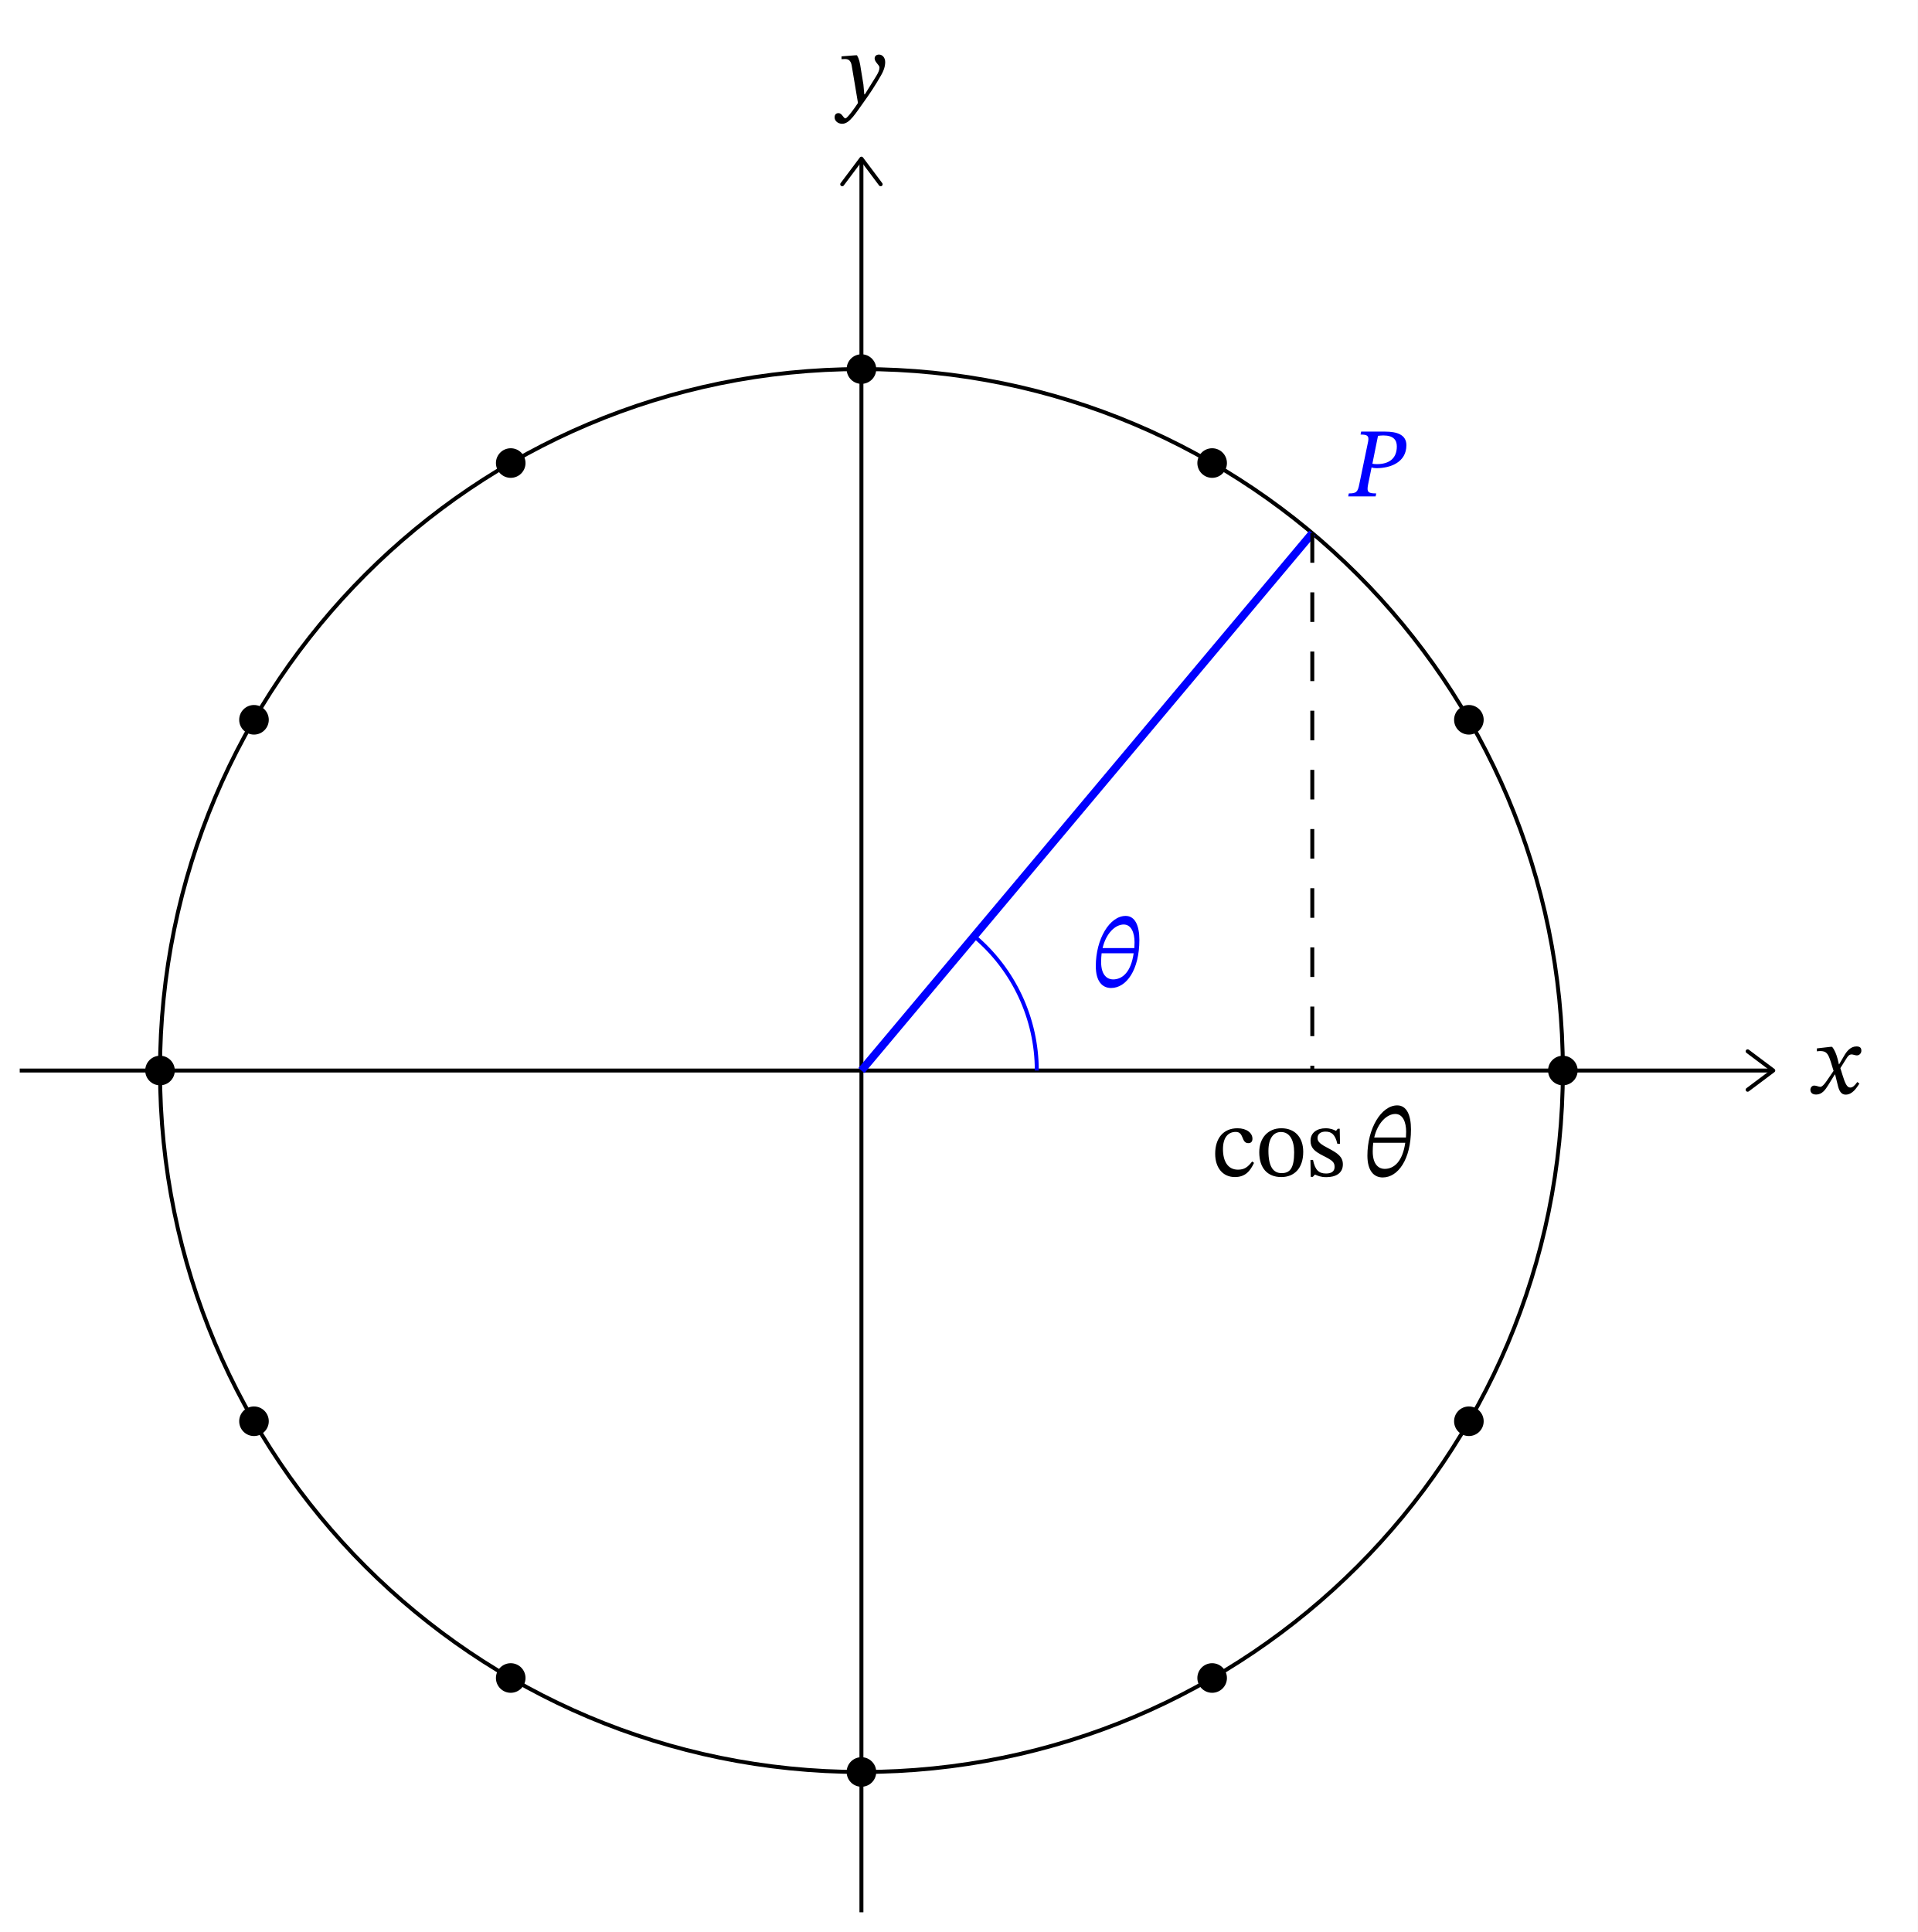
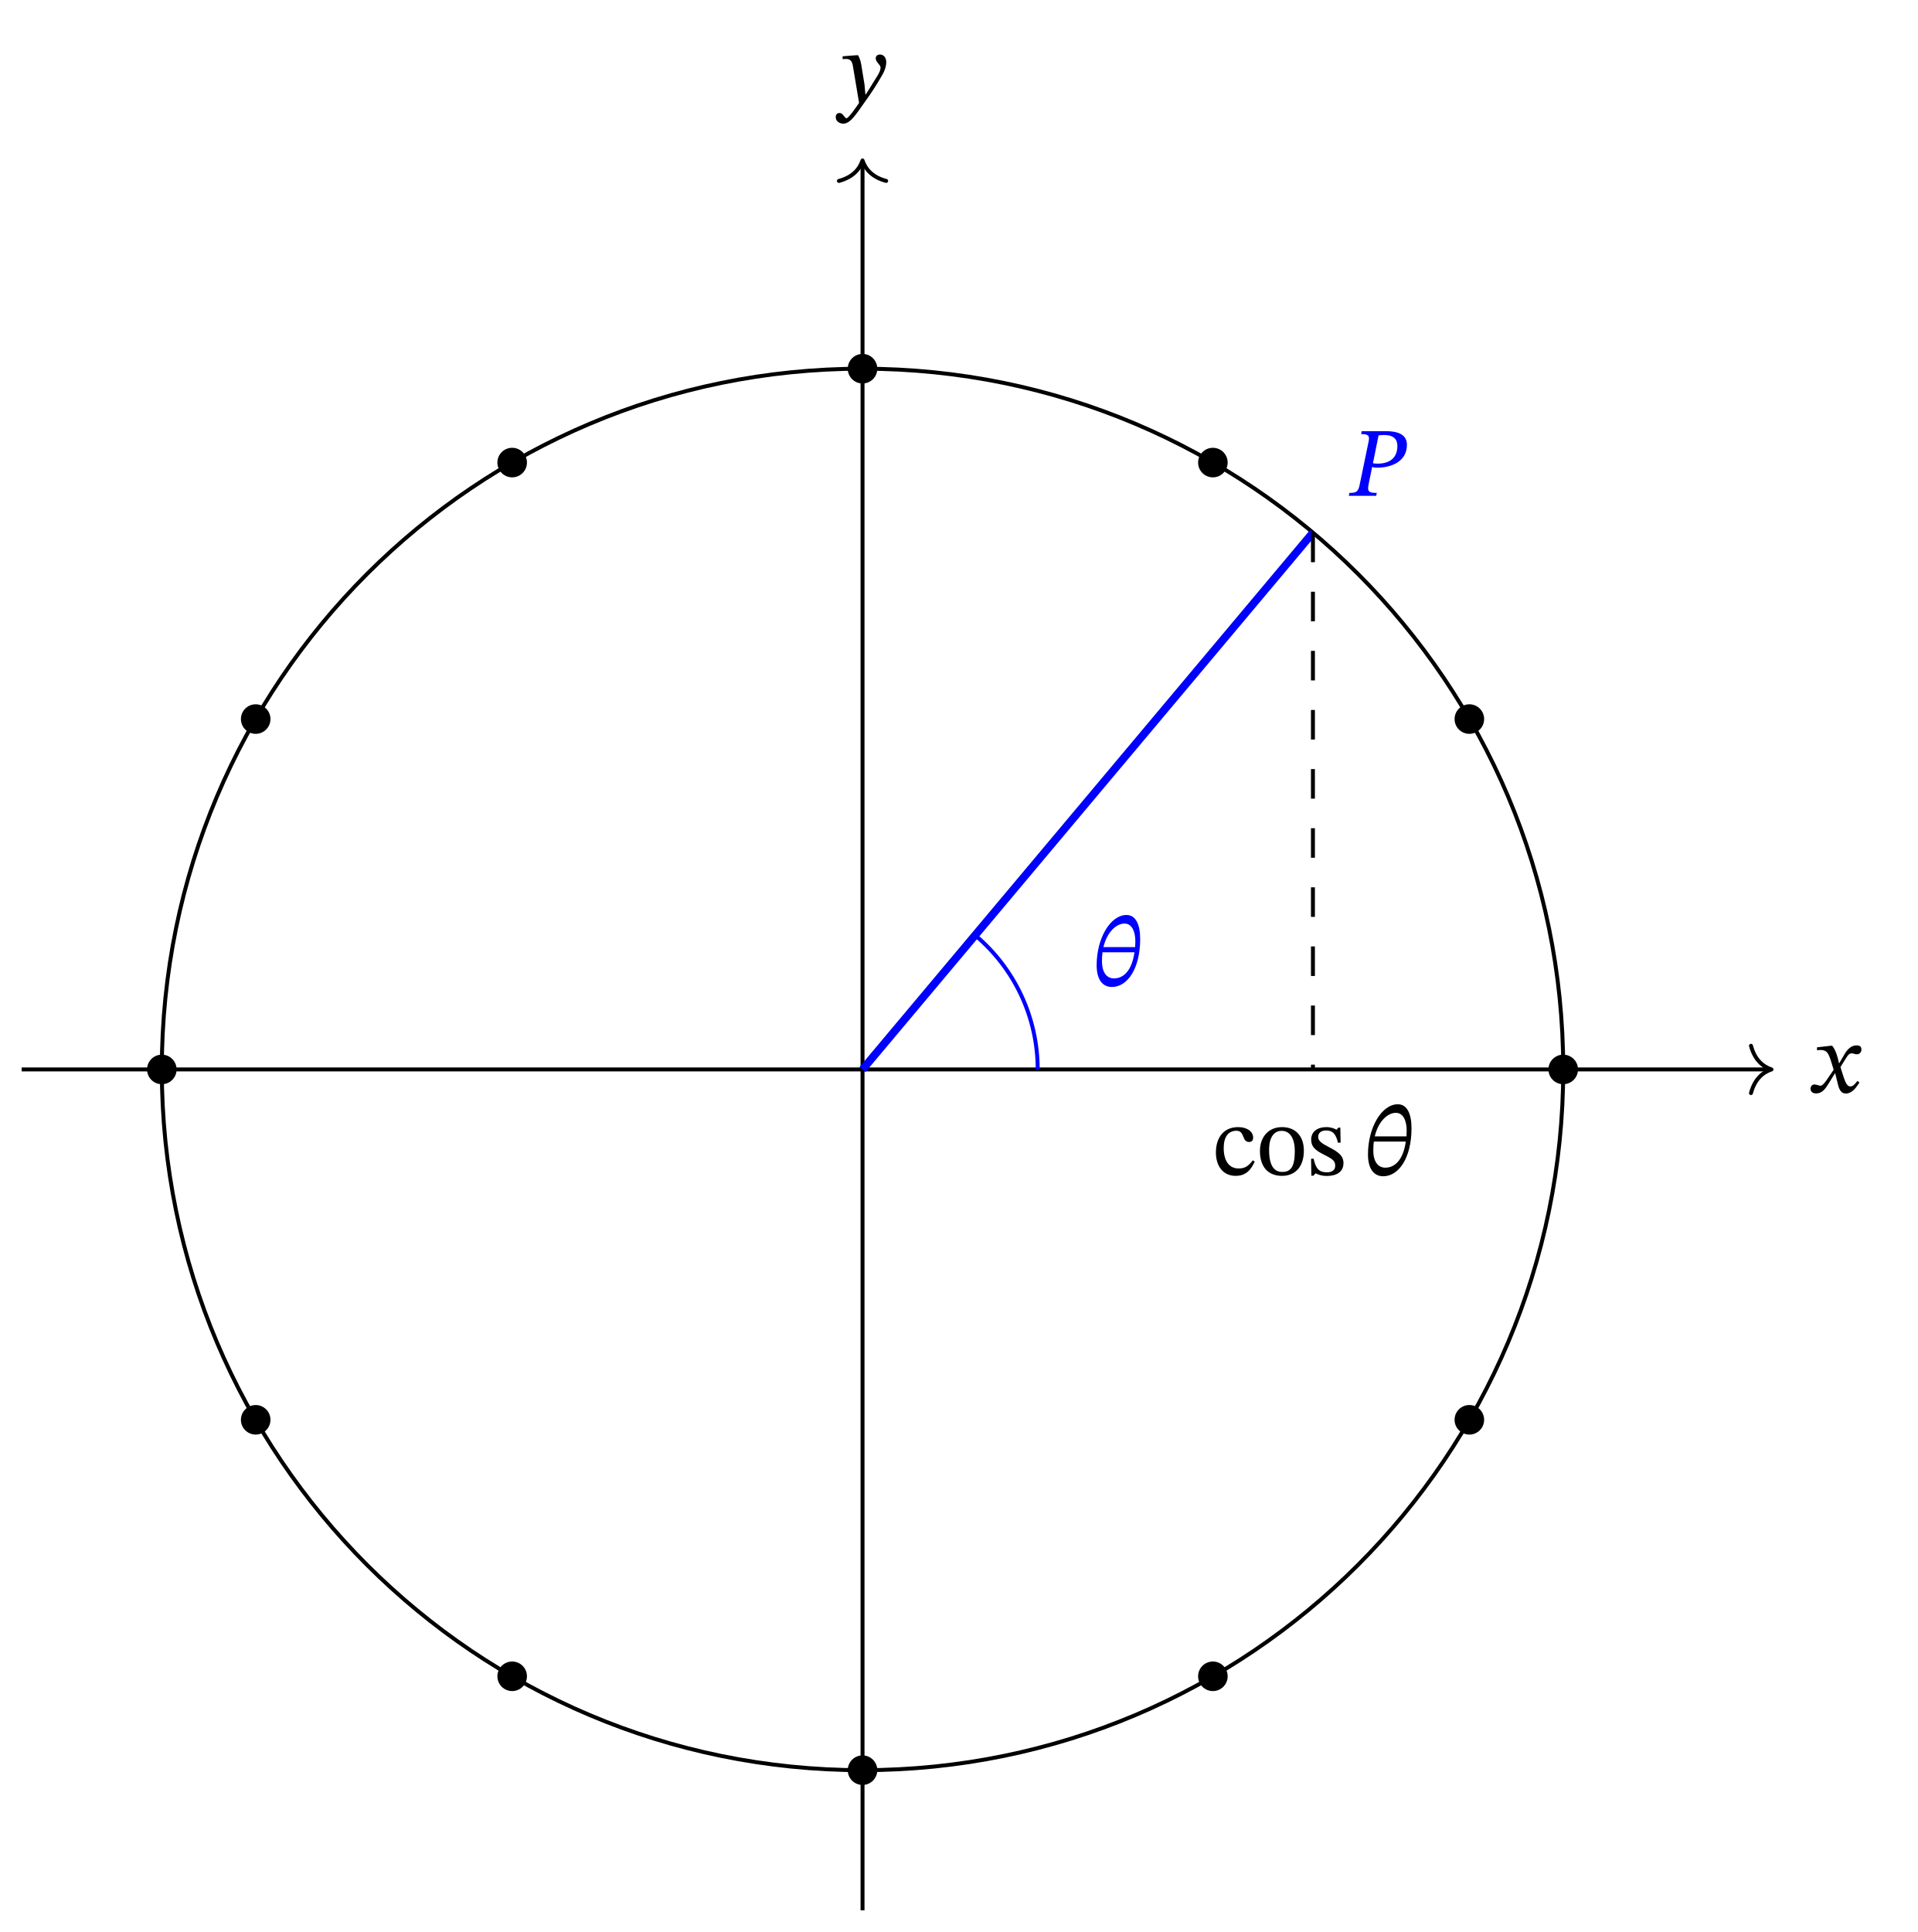
- <svg xmlns="http://www.w3.org/2000/svg" viewBox="-1.993 -193.192 193.76 195.185" width="193.76pt" height="195.185pt" role="img" aria-labelledby="tr-title">
-   <rect x="-1.993" y="-193.192" width="193.76" height="195.185" fill="#ffffff" />
+ <svg xmlns="http://www.w3.org/2000/svg" viewBox="-1.993 -193.391 193.959 195.384" width="193.959pt" height="195.384pt" role="img" aria-labelledby="tr-title">
+   <rect x="-1.993" y="-193.391" width="193.959" height="195.384" fill="#ffffff" />
  <defs>
    <path id="tr-g3354" d="M315 298 L312 298 L300 349 C286 403 267 447 243 475 L228 475 L89 459 L89 429 C89 429 104 432 120 432 C186 433 203 406 230 322 L258 231 L186 126 C147 70 129 69 125 69 C108 69 84 82 62 82 C38 82 23 60 23 40 C23 15 38 -9 81 -9 C141 -9 174 38 206 90 L270 194 L274 194 L299 93 C313 28 335 -10 381 -10 C449 -10 491 58 520 102 L499 118 C472 82 453 62 427 62 C396 62 376 99 348 191 L327 259 L388 356 C405 384 419 398 442 398 C455 398 478 388 494 388 C521 388 540 411 540 435 C540 463 528 479 490 479 C431 479 391 430 364 382 Z" />
    <path id="tr-g3355" d="M251 325 C239 405 232 437 210 475 L195 475 L53 464 L53 435 C53 435 74 437 88 437 C149 437 154 388 161 343 L220 -9 C192 -52 112 -165 93 -165 C71 -165 60 -112 22 -112 C-1 -112 -17 -125 -17 -155 C-17 -192 18 -220 60 -220 C136 -220 197 -112 289 15 C341 87 398 173 452 268 C484 322 496 367 496 406 C496 449 470 482 433 482 C404 482 389 464 389 443 C389 405 438 377 438 351 C438 327 429 303 405 264 L290 79 L284 79 L275 179 Z" />
    <path id="tr-g3315" d="M122 657 L116 627 C183 627 204 616 193 557 L104 127 C88 43 73 30 -3 30 L-9 0 L269 0 L275 30 C194 30 176 41 193 123 L228 294 C239 289 257 286 277 286 C420 286 581 346 581 519 C581 624 488 657 365 657 Z M293 614 C315 616 326 618 347 618 C448 618 484 573 484 507 C484 379 399 327 282 327 C261 327 247 329 236 331 Z" />
    <path id="tr-g4022" d="M497 474 C497 619 453 717 358 717 C195 717 55 482 55 208 C55 53 121 -14 210 -14 C366 -14 497 170 497 474 Z M230 73 C177 73 109 109 109 250 C109 276 111 313 114 338 L439 338 C412 149 326 73 230 73 Z M338 630 C416 630 448 544 448 450 C448 432 447 410 446 391 L124 391 C159 541 253 630 338 630 Z" />
    <path id="tr-g257" d="M408 148 C363 90 329 65 264 65 C161 65 112 151 112 273 C112 388 161 448 242 448 C328 448 295 334 369 334 C397 334 411 350 411 379 C411 437 353 485 259 485 C115 485 33 383 33 226 C33 87 108 -10 233 -10 C340 -10 389 53 427 134 Z" />
    <path id="tr-g270" d="M258 485 C123 485 34 387 34 242 C34 80 118 -10 258 -10 C388 -10 480 78 480 246 C480 394 395 485 258 485 Z M254 447 C343 447 388 364 388 241 C388 78 344 30 262 30 C176 29 127 96 127 255 C127 383 178 447 254 447 Z" />
    <path id="tr-g274" d="M39 164 L42 -8 L63 -8 L84 15 L86 15 C112 4 142 -11 200 -11 C290 -11 368 25 368 119 C368 193 319 230 228 278 C144 321 111 346 111 385 C111 430 146 451 192 451 C253 451 290 422 312 327 L339 327 L336 480 L316 480 L299 459 L298 459 C273 471 243 485 193 485 C107 485 40 441 40 359 C40 285 81 250 172 204 C265 158 284 139 284 92 C284 45 248 26 198 26 C124 26 86 61 65 164 Z" />
  </defs>
-   <path d="M0 -85.039 L177.165 -85.039" fill="none" stroke="#000000" stroke-width="0.399" stroke-miterlimit="10" />
-   <path d="M174.575 -86.982 L177.165 -85.039 L174.575 -83.097" fill="none" stroke="#000000" stroke-width="0.399" stroke-linecap="round" stroke-linejoin="round" />
-   <g transform="translate(180.686 -82.703)" fill="#000000">
+   <path d="M0.199 -85.239 L176.966 -85.239" fill="none" stroke="#000000" stroke-width="0.399" stroke-miterlimit="10" />
+   <path d="M175.093 -87.63 C175.472 -86.195 176.315 -85.518 177.165 -85.239 C176.315 -84.96 175.472 -84.282 175.093 -82.848" fill="none" stroke="#000000" stroke-width="0.399" stroke-linecap="round" stroke-linejoin="round" />
+   <g transform="translate(180.885 -82.902)" fill="#000000">
    <use href="#tr-g3354" transform="translate(0 0) scale(0.00996 -0.00996)" />
  </g>
-   <path d="M85.039 0 L85.039 -177.165" fill="none" stroke="#000000" stroke-width="0.399" stroke-miterlimit="10" />
-   <path d="M83.097 -174.575 L85.039 -177.165 L86.982 -174.575" fill="none" stroke="#000000" stroke-width="0.399" stroke-linecap="round" stroke-linejoin="round" />
-   <g transform="translate(82.499 -182.877)" fill="#000000">
+   <path d="M85.239 -0.199 L85.239 -176.966" fill="none" stroke="#000000" stroke-width="0.399" stroke-miterlimit="10" />
+   <path d="M82.848 -175.093 C84.282 -175.472 84.96 -176.315 85.239 -177.165 C85.518 -176.315 86.195 -175.472 87.63 -175.093" fill="none" stroke="#000000" stroke-width="0.399" stroke-linecap="round" stroke-linejoin="round" />
+   <g transform="translate(82.698 -183.077)" fill="#000000">
    <use href="#tr-g3355" transform="translate(0 0) scale(0.00996 -0.00996)" />
  </g>
-   <path d="M85.039 -85.039 M155.906 -85.039 C155.906 -124.178 124.178 -155.906 85.039 -155.906 C45.901 -155.906 14.173 -124.178 14.173 -85.039 C14.173 -45.901 45.901 -14.173 85.039 -14.173 C124.178 -14.173 155.906 -45.901 155.906 -85.039 Z" fill="none" stroke="#000000" stroke-width="0.399" stroke-miterlimit="10" />
-   <path d="M155.906 -85.039 M157.4 -85.039 C157.4 -85.865 156.731 -86.534 155.906 -86.534 C155.08 -86.534 154.411 -85.865 154.411 -85.039 C154.411 -84.214 155.08 -83.545 155.906 -83.545 C156.731 -83.545 157.4 -84.214 157.4 -85.039 Z" fill="#000000" />
-   <path d="M146.411 -120.472 M147.906 -120.472 C147.906 -121.298 147.237 -121.967 146.411 -121.967 C145.586 -121.967 144.917 -121.298 144.917 -120.472 C144.917 -119.647 145.586 -118.978 146.411 -118.978 C147.237 -118.978 147.906 -119.647 147.906 -120.472 Z" fill="#000000" />
-   <path d="M120.472 -146.411 M121.967 -146.411 C121.967 -147.237 121.298 -147.906 120.472 -147.906 C119.647 -147.906 118.978 -147.237 118.978 -146.411 C118.978 -145.586 119.647 -144.917 120.472 -144.917 C121.298 -144.917 121.967 -145.586 121.967 -146.411 Z" fill="#000000" />
-   <path d="M85.039 -155.906 M86.534 -155.906 C86.534 -156.731 85.865 -157.4 85.039 -157.4 C84.214 -157.4 83.545 -156.731 83.545 -155.906 C83.545 -155.08 84.214 -154.411 85.039 -154.411 C85.865 -154.411 86.534 -155.08 86.534 -155.906 Z" fill="#000000" />
-   <path d="M49.606 -146.411 M51.101 -146.411 C51.101 -147.237 50.432 -147.906 49.606 -147.906 C48.781 -147.906 48.112 -147.237 48.112 -146.411 C48.112 -145.586 48.781 -144.917 49.606 -144.917 C50.432 -144.917 51.101 -145.586 51.101 -146.411 Z" fill="#000000" />
-   <path d="M23.667 -120.472 M25.162 -120.472 C25.162 -121.298 24.493 -121.967 23.667 -121.967 C22.842 -121.967 22.173 -121.298 22.173 -120.472 C22.173 -119.647 22.842 -118.978 23.667 -118.978 C24.493 -118.978 25.162 -119.647 25.162 -120.472 Z" fill="#000000" />
-   <path d="M14.173 -85.039 M15.668 -85.039 C15.668 -85.865 14.999 -86.534 14.173 -86.534 C13.348 -86.534 12.679 -85.865 12.679 -85.039 C12.679 -84.214 13.348 -83.545 14.173 -83.545 C14.999 -83.545 15.668 -84.214 15.668 -85.039 Z" fill="#000000" />
-   <path d="M23.667 -49.606 M25.162 -49.606 C25.162 -50.432 24.493 -51.101 23.667 -51.101 C22.842 -51.101 22.173 -50.432 22.173 -49.606 C22.173 -48.781 22.842 -48.112 23.667 -48.112 C24.493 -48.112 25.162 -48.781 25.162 -49.606 Z" fill="#000000" />
-   <path d="M49.606 -23.667 M51.101 -23.667 C51.101 -24.493 50.432 -25.162 49.606 -25.162 C48.781 -25.162 48.112 -24.493 48.112 -23.667 C48.112 -22.842 48.781 -22.173 49.606 -22.173 C50.432 -22.173 51.101 -22.842 51.101 -23.667 Z" fill="#000000" />
-   <path d="M85.039 -14.173 M86.534 -14.173 C86.534 -14.999 85.865 -15.668 85.039 -15.668 C84.214 -15.668 83.545 -14.999 83.545 -14.173 C83.545 -13.348 84.214 -12.679 85.039 -12.679 C85.865 -12.679 86.534 -13.348 86.534 -14.173 Z" fill="#000000" />
-   <path d="M120.472 -23.667 M121.967 -23.667 C121.967 -24.493 121.298 -25.162 120.472 -25.162 C119.647 -25.162 118.978 -24.493 118.978 -23.667 C118.978 -22.842 119.647 -22.173 120.472 -22.173 C121.298 -22.173 121.967 -22.842 121.967 -23.667 Z" fill="#000000" />
-   <path d="M146.411 -49.606 M147.906 -49.606 C147.906 -50.432 147.237 -51.101 146.411 -51.101 C145.586 -51.101 144.917 -50.432 144.917 -49.606 C144.917 -48.781 145.586 -48.112 146.411 -48.112 C147.237 -48.112 147.906 -48.781 147.906 -49.606 Z" fill="#000000" />
-   <path d="M85.039 -85.039 L130.591 -139.326" fill="none" stroke="#0000ff" stroke-width="0.797" stroke-miterlimit="10" />
-   <g transform="translate(134.311 -143.045)" fill="#0000ff">
+   <path d="M85.239 -85.239 M156.105 -85.239 C156.105 -124.377 124.377 -156.105 85.239 -156.105 C46.1 -156.105 14.372 -124.377 14.372 -85.239 C14.372 -46.1 46.1 -14.372 85.239 -14.372 C124.377 -14.372 156.105 -46.1 156.105 -85.239 Z" fill="none" stroke="#000000" stroke-width="0.399" stroke-miterlimit="10" />
+   <path d="M156.105 -85.239 M157.599 -85.239 C157.599 -86.064 156.93 -86.733 156.105 -86.733 C155.279 -86.733 154.61 -86.064 154.61 -85.239 C154.61 -84.413 155.279 -83.744 156.105 -83.744 C156.93 -83.744 157.599 -84.413 157.599 -85.239 Z" fill="#000000" />
+   <path d="M146.611 -120.672 M148.105 -120.672 C148.105 -121.497 147.436 -122.166 146.611 -122.166 C145.785 -122.166 145.116 -121.497 145.116 -120.672 C145.116 -119.846 145.785 -119.177 146.611 -119.177 C147.436 -119.177 148.105 -119.846 148.105 -120.672 Z" fill="#000000" />
+   <path d="M120.672 -146.611 M122.166 -146.611 C122.166 -147.436 121.497 -148.105 120.672 -148.105 C119.846 -148.105 119.177 -147.436 119.177 -146.611 C119.177 -145.785 119.846 -145.116 120.672 -145.116 C121.497 -145.116 122.166 -145.785 122.166 -146.611 Z" fill="#000000" />
+   <path d="M85.239 -156.105 M86.733 -156.105 C86.733 -156.93 86.064 -157.599 85.239 -157.599 C84.413 -157.599 83.744 -156.93 83.744 -156.105 C83.744 -155.279 84.413 -154.61 85.239 -154.61 C86.064 -154.61 86.733 -155.279 86.733 -156.105 Z" fill="#000000" />
+   <path d="M49.806 -146.611 M51.3 -146.611 C51.3 -147.436 50.631 -148.105 49.806 -148.105 C48.98 -148.105 48.311 -147.436 48.311 -146.611 C48.311 -145.785 48.98 -145.116 49.806 -145.116 C50.631 -145.116 51.3 -145.785 51.3 -146.611 Z" fill="#000000" />
+   <path d="M23.867 -120.672 M25.361 -120.672 C25.361 -121.497 24.692 -122.166 23.867 -122.166 C23.041 -122.166 22.372 -121.497 22.372 -120.672 C22.372 -119.846 23.041 -119.177 23.867 -119.177 C24.692 -119.177 25.361 -119.846 25.361 -120.672 Z" fill="#000000" />
+   <path d="M14.372 -85.239 M15.867 -85.239 C15.867 -86.064 15.198 -86.733 14.372 -86.733 C13.547 -86.733 12.878 -86.064 12.878 -85.239 C12.878 -84.413 13.547 -83.744 14.372 -83.744 C15.198 -83.744 15.867 -84.413 15.867 -85.239 Z" fill="#000000" />
+   <path d="M23.867 -49.806 M25.361 -49.806 C25.361 -50.631 24.692 -51.3 23.867 -51.3 C23.041 -51.3 22.372 -50.631 22.372 -49.806 C22.372 -48.98 23.041 -48.311 23.867 -48.311 C24.692 -48.311 25.361 -48.98 25.361 -49.806 Z" fill="#000000" />
+   <path d="M49.806 -23.867 M51.3 -23.867 C51.3 -24.692 50.631 -25.361 49.806 -25.361 C48.98 -25.361 48.311 -24.692 48.311 -23.867 C48.311 -23.041 48.98 -22.372 49.806 -22.372 C50.631 -22.372 51.3 -23.041 51.3 -23.867 Z" fill="#000000" />
+   <path d="M85.239 -14.372 M86.733 -14.372 C86.733 -15.198 86.064 -15.867 85.239 -15.867 C84.413 -15.867 83.744 -15.198 83.744 -14.372 C83.744 -13.547 84.413 -12.878 85.239 -12.878 C86.064 -12.878 86.733 -13.547 86.733 -14.372 Z" fill="#000000" />
+   <path d="M120.672 -23.867 M122.166 -23.867 C122.166 -24.692 121.497 -25.361 120.672 -25.361 C119.846 -25.361 119.177 -24.692 119.177 -23.867 C119.177 -23.041 119.846 -22.372 120.672 -22.372 C121.497 -22.372 122.166 -23.041 122.166 -23.867 Z" fill="#000000" />
+   <path d="M146.611 -49.806 M148.105 -49.806 C148.105 -50.631 147.436 -51.3 146.611 -51.3 C145.785 -51.3 145.116 -50.631 145.116 -49.806 C145.116 -48.98 145.785 -48.311 146.611 -48.311 C147.436 -48.311 148.105 -48.98 148.105 -49.806 Z" fill="#000000" />
+   <path d="M85.239 -85.239 L130.791 -139.525" fill="none" stroke="#0000ff" stroke-width="0.797" stroke-miterlimit="10" />
+   <g transform="translate(134.51 -143.245)" fill="#0000ff">
    <use href="#tr-g3315" transform="translate(0 0) scale(0.00996 -0.00996)" />
  </g>
-   <path d="M102.756 -85.039 C102.756 -90.276 100.439 -95.245 96.427 -98.611" fill="none" stroke="#0000ff" stroke-width="0.399" stroke-miterlimit="10" />
-   <g transform="translate(108.17 -93.517)" fill="#0000ff">
+   <path d="M102.955 -85.239 C102.955 -90.476 100.638 -95.444 96.627 -98.81" fill="none" stroke="#0000ff" stroke-width="0.399" stroke-miterlimit="10" />
+   <g transform="translate(108.369 -93.716)" fill="#0000ff">
    <use href="#tr-g4022" transform="translate(0 0) scale(0.00996 -0.00996)" />
  </g>
-   <path d="M130.591 -139.326 L130.591 -85.039" fill="none" stroke="#000000" stroke-width="0.399" stroke-dasharray="2.989 2.989" stroke-miterlimit="10" />
-   <g transform="translate(120.451 -74.376)" fill="#000000">
+   <path d="M130.791 -139.525 L130.791 -85.239" fill="none" stroke="#000000" stroke-width="0.399" stroke-dasharray="2.989 2.989" stroke-miterlimit="10" />
+   <g transform="translate(120.65 -74.575)" fill="#000000">
    <use href="#tr-g257" transform="translate(0 0) scale(0.00996 -0.00996)" />
    <use href="#tr-g270" transform="translate(4.443 0) scale(0.00996 -0.00996)" />
    <use href="#tr-g274" transform="translate(9.564 0) scale(0.00996 -0.00996)" />
    <use href="#tr-g4022" transform="translate(15.16 0) scale(0.00996 -0.00996)" />
  </g>
</svg>
